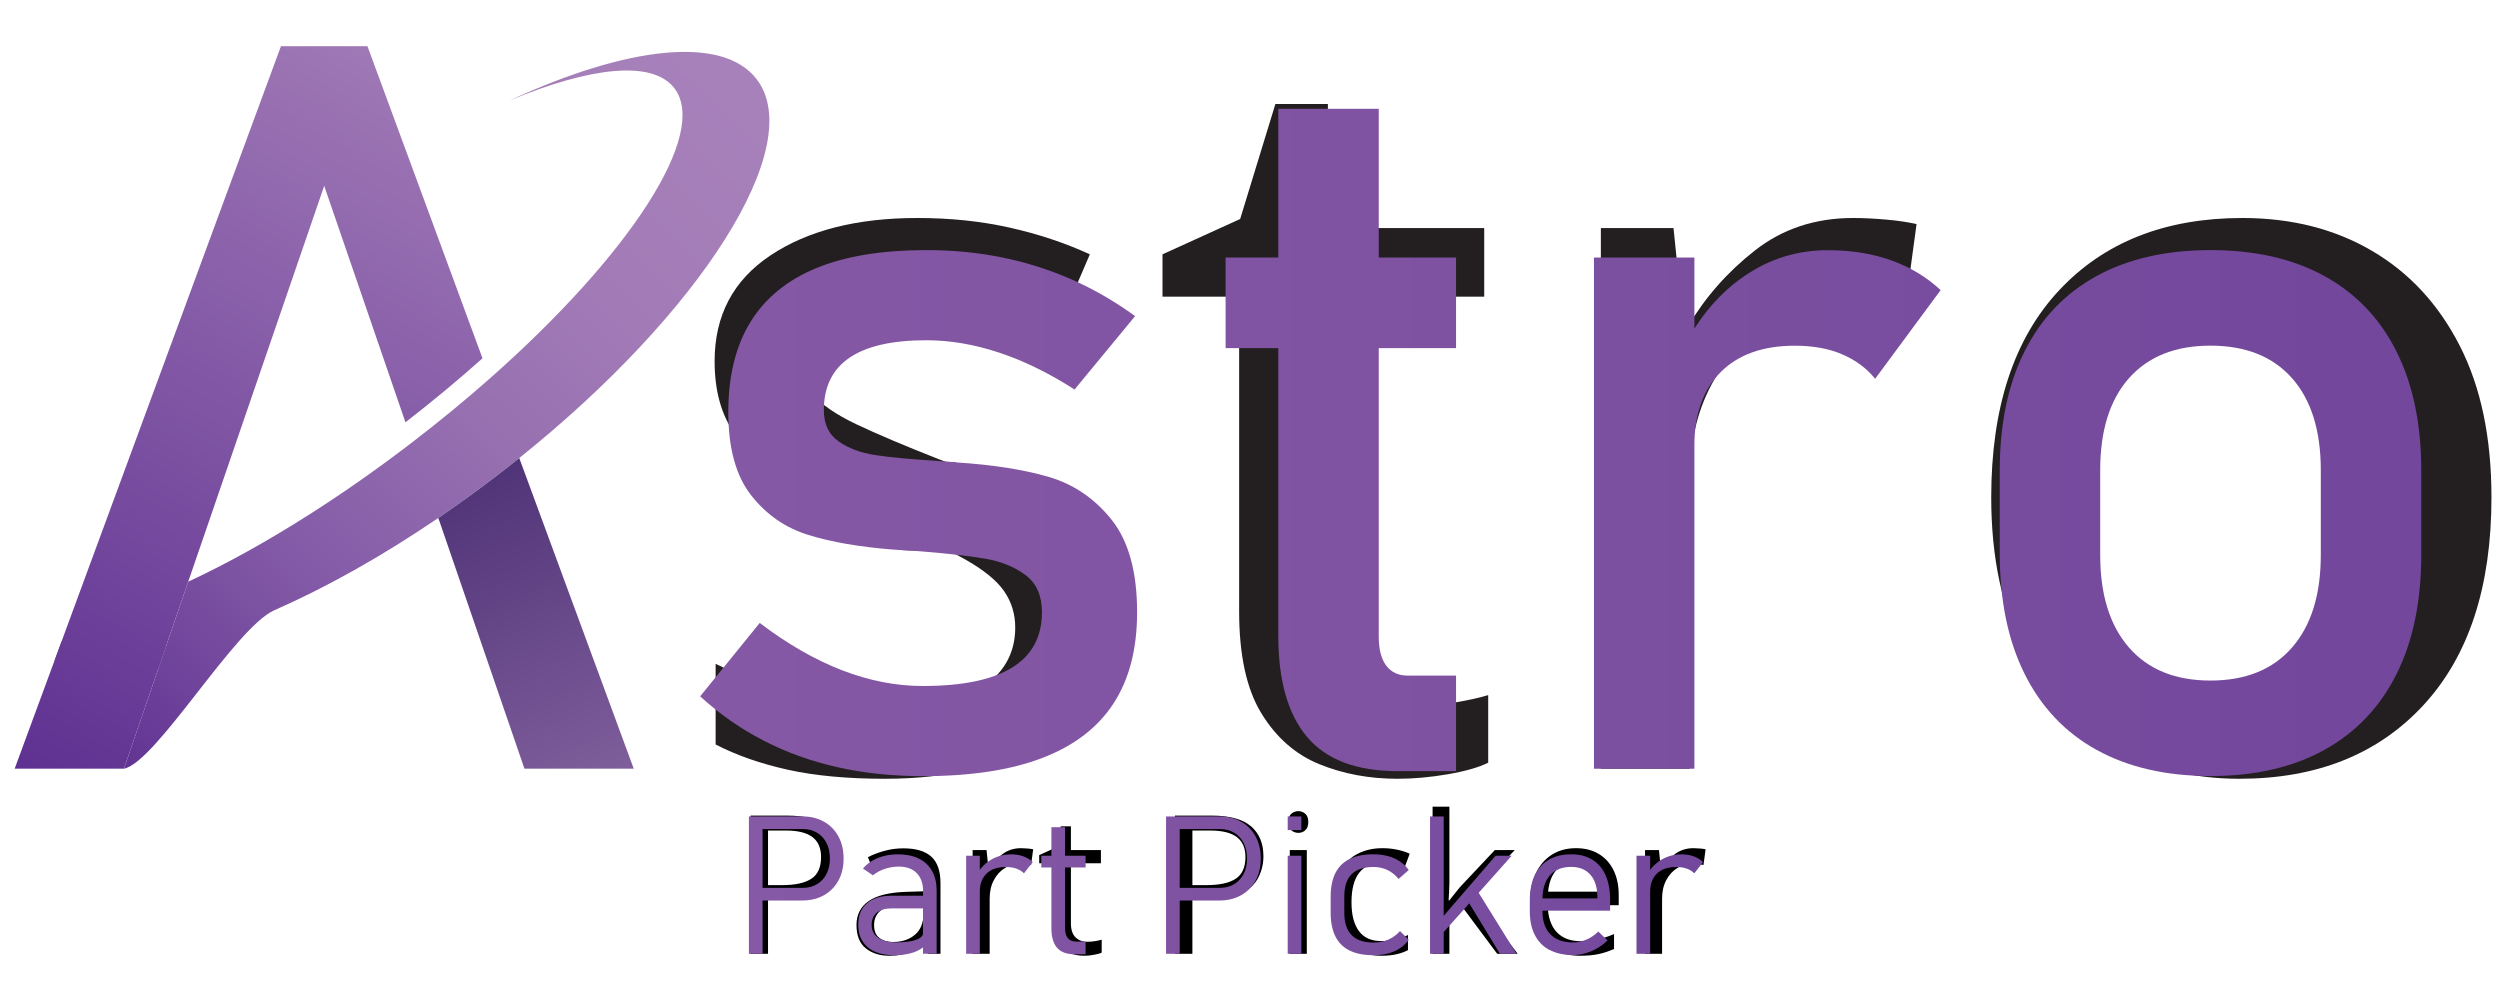
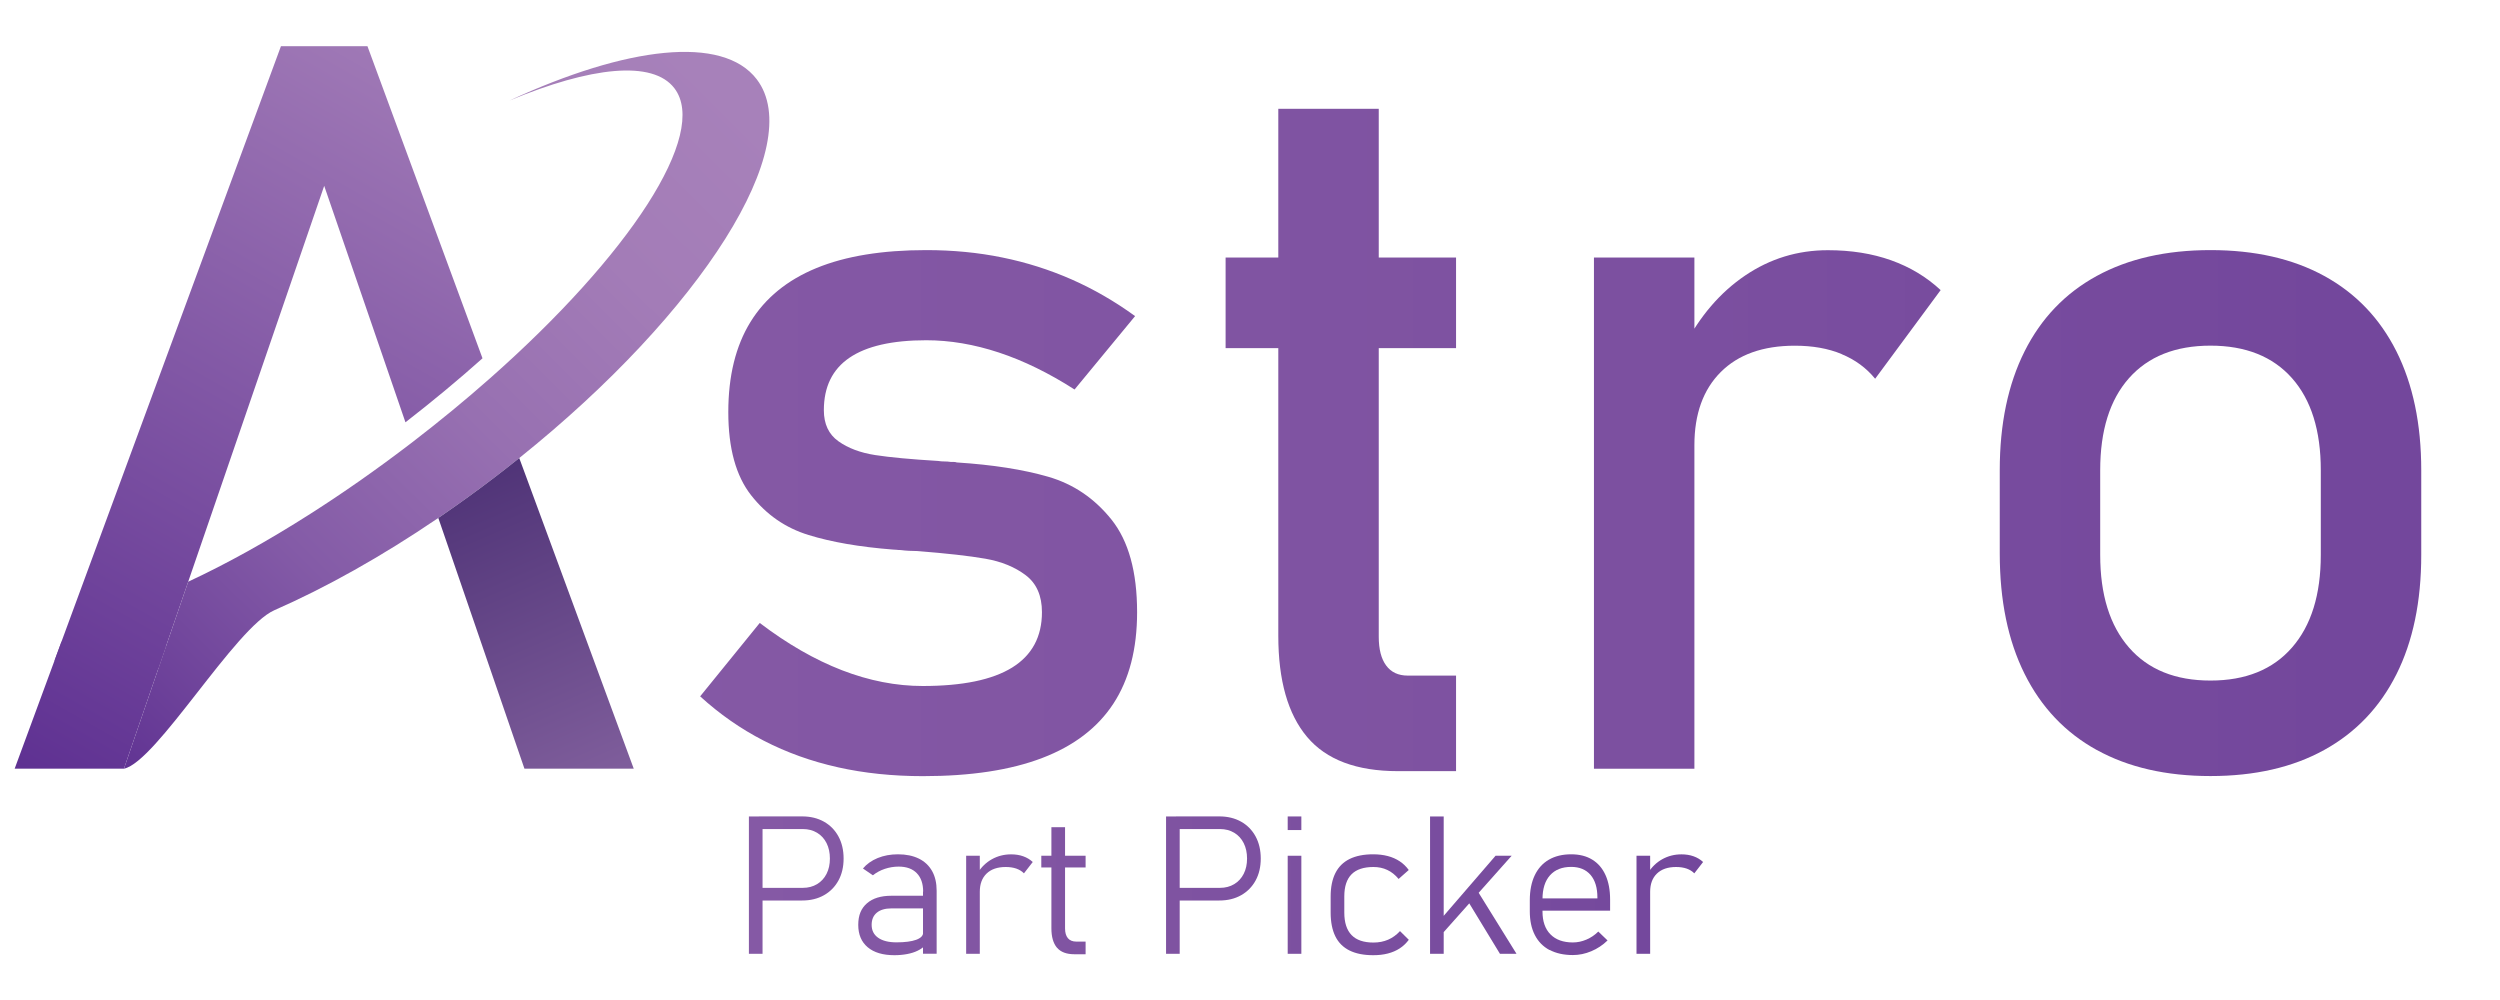
<svg xmlns="http://www.w3.org/2000/svg" id="Layer_2" data-name="Layer 2" viewBox="0 0 500 200">
  <defs>
    <style>
      .cls-1 {
        fill: url(#linear-gradient-2);
      }

      .cls-2 {
        letter-spacing: -.02em;
      }

      .cls-3 {
        font-family: Bahnschrift-Light, Bahnschrift;
        font-size: 38.7px;
        font-variation-settings: 'wght' 300, 'wdth' 100;
        font-weight: 300;
      }

      .cls-4 {
        letter-spacing: 0em;
      }

      .cls-5 {
        fill: url(#linear-gradient-5);
      }

      .cls-6 {
        fill: #231f20;
        font-family: Bahnschrift, Bahnschrift;
        font-size: 201.72px;
        font-variation-settings: 'wght' 400, 'wdth' 100;
      }

      .cls-7 {
        fill: #7f52a1;
      }

      .cls-8 {
        fill: url(#linear-gradient-3);
      }

      .cls-9 {
        fill: url(#linear-gradient);
      }

      .cls-10 {
        fill: url(#linear-gradient-4);
      }
    </style>
    <linearGradient id="linear-gradient" x1="9.32" y1="151.23" x2="143.41" y2="16.14" gradientUnits="userSpaceOnUse">
      <stop offset="0" stop-color="#5b2d90" />
      <stop offset=".12" stop-color="#6a3e98" />
      <stop offset=".34" stop-color="#845ba7" />
      <stop offset=".57" stop-color="#9770b1" />
      <stop offset=".79" stop-color="#a37cb7" />
      <stop offset="1" stop-color="#a781ba" />
    </linearGradient>
    <linearGradient id="linear-gradient-2" x1="141.28" y1="208.06" x2="82.94" y2="73.09" gradientUnits="userSpaceOnUse">
      <stop offset="0" stop-color="#a781ba" />
      <stop offset="1" stop-color="#3e246a" />
    </linearGradient>
    <linearGradient id="linear-gradient-3" x1="5.72" y1="164.82" x2="101.5" y2="-3.84" gradientUnits="userSpaceOnUse">
      <stop offset="0" stop-color="#5b2d90" />
      <stop offset=".97" stop-color="#a781ba" />
    </linearGradient>
    <linearGradient id="linear-gradient-4" x1="122.79" y1="88.49" x2="467.03" y2="88.49" gradientUnits="userSpaceOnUse">
      <stop offset="0" stop-color="#8559a5" />
      <stop offset=".5" stop-color="#7e52a1" />
      <stop offset="1" stop-color="#73479c" />
    </linearGradient>
    <linearGradient id="linear-gradient-5" x1="149.78" y1="177.16" x2="340.63" y2="177.16" gradientUnits="userSpaceOnUse">
      <stop offset="0" stop-color="#8559a5" />
      <stop offset=".5" stop-color="#7e52a1" />
      <stop offset="1" stop-color="#73479c" />
    </linearGradient>
  </defs>
  <g id="C-Astro">
-     <text class="cls-6" transform="translate(132.64 -30.25)">
-       <tspan x="0" y="0">st</tspan>
-       <tspan class="cls-4" x="170.39" y="0">r</tspan>
-       <tspan x="254.51" y="0">o</tspan>
-     </text>
  </g>
  <g id="C-APP">
    <path class="cls-7" d="m33.19,129.29l-1.5,4.37c-3.18.54-6.17.82-8.95.82-4.69,0-8.64-.79-11.84-2.36l1.4-3.8c4.84,2.56,12.07,2.8,20.89.97Z" />
    <g id="A">
      <path class="cls-9" d="m103.85,91.61c-1.61,1.29-3.25,2.58-4.92,3.85-3.36,2.56-6.72,5-10.07,7.3-.4.28-.8.56-1.2.83-11.33,7.71-22.5,13.94-32.78,18.45-7.86,3.46-23.6,30.36-30.09,31.7l10.89-31.7,1.96-5.7c7.6-3.53,15.87-8.11,24.44-13.58,6.46-4.12,13.1-8.75,19.75-13.83.21-.16.42-.32.63-.48,5.49-4.22,10.69-8.5,15.52-12.77,27.87-24.61,43.86-48.91,36.9-58.03-4.33-5.68-16.73-4.31-32.98,2.46,23.4-10.83,42.65-13.16,49.45-4.25,10.1,13.24-11,46.5-47.5,75.75Z" />
      <path class="cls-1" d="m126.75,153.74h-21.86l-10.89-31.7-4.99-14.53-1.35-3.92c.4-.27.8-.55,1.2-.83,3.35-2.3,6.71-4.74,10.07-7.3,1.67-1.27,3.31-2.56,4.92-3.85l1.46,3.95,21.44,58.18Z" />
      <path class="cls-8" d="m96.5,71.66c-4.83,4.31-9.99,8.6-15.41,12.8l-16.25-47.29-22.53,65.59s-4.27,12.43-4.67,13.58l-1.96,5.7-2.49,7.25-1.5,4.37-6.9,20.08H2.93l7.97-21.62,1.4-3.8,1.45-3.94,1.59-4.32L56.19,9.24h17.3l23.01,62.42Z" />
    </g>
    <g>
-       <text class="cls-6" transform="translate(132.64 153.74)">
-         <tspan x="0" y="0">st</tspan>
-         <tspan class="cls-4" x="170.39" y="0">r</tspan>
-         <tspan x="254.51" y="0">o</tspan>
-       </text>
      <g>
        <path class="cls-10" d="m167.56,153.45c-5.29-1.18-10.23-2.95-14.82-5.32-4.6-2.36-8.83-5.32-12.71-8.86l11.92-14.68c5.52,4.2,11,7.35,16.45,9.46,5.45,2.1,10.83,3.15,16.15,3.15,7.94,0,13.9-1.23,17.88-3.69,3.97-2.46,5.96-6.16,5.96-11.08,0-3.28-1.08-5.75-3.25-7.39-2.17-1.64-4.86-2.74-8.08-3.3-3.22-.56-7.75-1.07-13.59-1.53-.53,0-1.08-.02-1.67-.05s-1.15-.08-1.67-.15c-.26,0-.53-.01-.79-.05-.26-.03-.53-.05-.79-.05-6.63-.52-12.25-1.49-16.84-2.91-4.6-1.41-8.42-4.05-11.47-7.93-3.05-3.87-4.58-9.42-4.58-16.65s1.48-13.23,4.43-18.02c2.95-4.79,7.35-8.39,13.2-10.79,5.84-2.4,13.17-3.59,21.96-3.59,5.32,0,10.39.49,15.22,1.48,4.83.98,9.44,2.45,13.84,4.38,4.4,1.94,8.63,4.38,12.71,7.34l-12.11,14.68c-5.12-3.28-10.16-5.75-15.12-7.39-4.96-1.64-9.8-2.46-14.53-2.46-6.83,0-11.95,1.17-15.37,3.5-3.42,2.33-5.12,5.83-5.12,10.49,0,2.76.97,4.83,2.91,6.21,1.94,1.38,4.38,2.3,7.34,2.76,2.96.46,7.16.85,12.61,1.18.39.07.8.1,1.23.1s.87.03,1.33.1h.59c.2,0,.39.03.59.1,7.16.46,13.25,1.41,18.27,2.86,5.02,1.45,9.24,4.3,12.66,8.57,3.41,4.27,5.12,10.44,5.12,18.52,0,7.36-1.58,13.44-4.73,18.27-3.15,4.83-7.9,8.46-14.23,10.88-6.34,2.43-14.3,3.64-23.88,3.64-6.04,0-11.71-.59-16.99-1.77Z" />
        <path class="cls-10" d="m245.12,51.51h46.09v18.12h-46.09v-18.12Zm16.3,95.88c-3.84-4.56-5.76-11.31-5.76-20.24V21.76h20.09v105.58c0,2.5.49,4.42,1.48,5.76.99,1.35,2.43,2.02,4.33,2.02h9.65v19.11h-11.62c-8.27,0-14.33-2.28-18.17-6.84Z" />
        <path class="cls-10" d="m318.79,51.51h20.09v102.24h-20.09V51.51Zm49.54,19.3c-2.69-1.12-5.81-1.67-9.36-1.67-6.37,0-11.31,1.76-14.82,5.27s-5.27,8.39-5.27,14.63l-2.07-19.7c3.15-6.11,7.22-10.85,12.21-14.23,4.99-3.38,10.5-5.07,16.55-5.07,4.66,0,8.88.67,12.66,2.02,3.78,1.35,7.07,3.33,9.9,5.96l-13.1,17.73c-1.77-2.17-4.01-3.81-6.7-4.92Z" />
        <path class="cls-10" d="m419.35,150c-6.3-3.48-11.11-8.55-14.43-15.22-3.32-6.66-4.97-14.69-4.97-24.08v-16.65c0-9.26,1.66-17.19,4.97-23.79,3.31-6.6,8.12-11.62,14.43-15.07s13.89-5.17,22.75-5.17,16.45,1.72,22.75,5.17,11.11,8.47,14.43,15.07c3.31,6.6,4.97,14.53,4.97,23.79v16.94c0,9.32-1.66,17.29-4.97,23.88-3.32,6.6-8.13,11.64-14.43,15.12-6.3,3.48-13.89,5.22-22.75,5.22s-16.45-1.74-22.75-5.22Zm39.05-20.49c3.84-4.4,5.76-10.57,5.76-18.52v-16.94c0-7.94-1.92-14.08-5.76-18.42-3.84-4.33-9.28-6.5-16.3-6.5s-12.46,2.17-16.3,6.5c-3.84,4.33-5.76,10.47-5.76,18.42v16.94c0,7.95,1.92,14.12,5.76,18.52,3.84,4.4,9.27,6.6,16.3,6.6s12.46-2.2,16.3-6.6Z" />
      </g>
    </g>
    <g>
-       <text class="cls-3" transform="translate(146.37 190.76)">
-         <tspan class="cls-2" x="0" y="0">P</tspan>
-         <tspan x="23.15" y="0">art Picker</tspan>
-       </text>
      <g>
        <path class="cls-5" d="m149.78,163.29h2.73v27.47h-2.73v-27.47Zm1.99,14.28h8.8c1.07,0,2.02-.25,2.84-.74.82-.49,1.45-1.18,1.9-2.06.45-.88.67-1.9.67-3.06s-.22-2.2-.67-3.09c-.45-.89-1.08-1.58-1.9-2.07-.82-.49-1.77-.74-2.84-.74h-8.8v-2.53h8.67c1.64,0,3.09.35,4.34,1.05s2.22,1.69,2.91,2.96c.69,1.27,1.03,2.75,1.03,4.42s-.34,3.13-1.03,4.39-1.66,2.25-2.91,2.95-2.69,1.05-4.34,1.05h-8.67v-2.53Z" />
        <path class="cls-5" d="m173.54,189.45c-1.26-1.06-1.89-2.55-1.89-4.48s.58-3.29,1.73-4.3c1.15-1.01,2.79-1.52,4.89-1.52h6.53l.26,2.53h-6.78c-1.26,0-2.24.29-2.92.86-.69.57-1.03,1.38-1.03,2.43,0,1.11.43,1.97,1.3,2.58.86.61,2.09.92,3.66.92,1.69,0,3-.17,3.94-.51.93-.34,1.4-.82,1.4-1.44l.4,2.57c-.39.4-.89.75-1.5,1.05-.61.3-1.31.52-2.1.67-.79.15-1.64.23-2.55.23-2.3,0-4.08-.53-5.34-1.59Zm11.09-11.13c0-1.59-.43-2.82-1.28-3.69-.85-.88-2.06-1.31-3.63-1.31-.93,0-1.85.15-2.75.45-.9.3-1.69.73-2.39,1.29l-1.99-1.36c.74-.89,1.73-1.59,2.94-2.09,1.22-.5,2.57-.75,4.06-.75,1.63,0,3.02.29,4.18.86,1.16.57,2.04,1.41,2.65,2.49.61,1.09.91,2.4.91,3.94v12.6h-2.73v-12.43Z" />
        <path class="cls-5" d="m193.23,171.15h2.73v19.61h-2.73v-19.61Zm10.04,2.57c-.61-.21-1.32-.32-2.13-.32-1.64,0-2.92.44-3.82,1.31-.91.88-1.36,2.09-1.36,3.64l-.4-3.78c.72-1.17,1.66-2.08,2.83-2.73,1.17-.65,2.45-.97,3.83-.97.9,0,1.71.13,2.43.39.73.26,1.36.64,1.9,1.14l-1.76,2.27c-.4-.42-.91-.73-1.52-.95Z" />
        <path class="cls-5" d="m208.26,171.15h8.86v2.34h-8.86v-2.34Zm3.13,18.39c-.74-.88-1.11-2.17-1.11-3.88v-20.22h2.73v20.25c0,.84.19,1.49.57,1.95.38.45.94.68,1.69.68h1.85v2.53h-2.23c-1.59,0-2.75-.44-3.49-1.31Z" />
        <path class="cls-5" d="m233.21,163.29h2.73v27.47h-2.73v-27.47Zm1.99,14.28h8.8c1.07,0,2.02-.25,2.84-.74.82-.49,1.45-1.18,1.9-2.06.45-.88.67-1.9.67-3.06s-.22-2.2-.67-3.09c-.45-.89-1.08-1.58-1.9-2.07-.82-.49-1.77-.74-2.84-.74h-8.8v-2.53h8.67c1.64,0,3.09.35,4.34,1.05s2.22,1.69,2.91,2.96c.69,1.27,1.03,2.75,1.03,4.42s-.34,3.13-1.03,4.39-1.66,2.25-2.91,2.95-2.69,1.05-4.34,1.05h-8.67v-2.53Z" />
        <path class="cls-5" d="m257.54,163.29h2.73v2.72h-2.73v-2.72Zm0,7.86h2.73v19.61h-2.73v-19.61Z" />
        <path class="cls-5" d="m269.9,190.1c-1.26-.63-2.21-1.57-2.83-2.83-.62-1.26-.94-2.84-.94-4.74v-3.23c0-1.88.32-3.44.95-4.69.63-1.25,1.57-2.18,2.83-2.81,1.26-.62,2.83-.94,4.72-.94,1.07,0,2.05.12,2.93.35.88.23,1.67.58,2.37,1.04s1.3,1.04,1.82,1.75l-2.03,1.79c-.67-.81-1.42-1.41-2.26-1.8-.84-.4-1.76-.59-2.77-.59-1.96,0-3.42.49-4.38,1.46-.97.98-1.45,2.45-1.45,4.43v3.23c0,2,.49,3.5,1.46,4.5.97,1,2.43,1.49,4.37,1.49,1.07,0,2.05-.19,2.93-.57.88-.38,1.67-.95,2.38-1.72l1.76,1.74c-.52.69-1.12,1.27-1.82,1.72-.69.45-1.48.79-2.37,1.02-.88.23-1.86.34-2.93.34-1.89,0-3.47-.31-4.73-.94Z" />
        <path class="cls-5" d="m286.01,163.29h2.73v27.47h-2.73v-27.47Zm1.95,20.78l11.15-12.92h3.22l-14.9,16.74.53-3.82Zm5.57-3.93l1.59-2.57,8.18,13.19h-3.31l-6.46-10.62Z" />
        <path class="cls-5" d="m309.91,190.01c-1.29-.69-2.27-1.69-2.94-3-.68-1.32-1.01-2.9-1.01-4.75v-2.21c0-1.94.33-3.6.98-4.97.65-1.37,1.59-2.42,2.83-3.14,1.24-.72,2.73-1.08,4.47-1.08,1.64,0,3.04.35,4.2,1.06,1.16.71,2.05,1.74,2.66,3.09.61,1.35.92,2.98.92,4.88v2.25h-14.2v-2.46h11.66v-.19c0-1.94-.46-3.44-1.37-4.51-.92-1.06-2.21-1.6-3.87-1.6-1.83,0-3.24.56-4.24,1.68-1,1.12-1.5,2.71-1.5,4.76v2.49c0,1.96.53,3.49,1.59,4.56,1.06,1.08,2.56,1.62,4.49,1.62.91,0,1.81-.19,2.7-.57s1.68-.91,2.38-1.61l1.85,1.78c-.96.93-2.04,1.65-3.26,2.16-1.21.51-2.44.76-3.67.76-1.82,0-3.37-.34-4.66-1.03Z" />
        <path class="cls-5" d="m327.3,171.15h2.73v19.61h-2.73v-19.61Zm10.04,2.57c-.61-.21-1.32-.32-2.13-.32-1.64,0-2.92.44-3.82,1.31-.91.88-1.36,2.09-1.36,3.64l-.4-3.78c.72-1.17,1.66-2.08,2.83-2.73,1.17-.65,2.45-.97,3.83-.97.9,0,1.71.13,2.43.39.73.26,1.36.64,1.9,1.14l-1.76,2.27c-.4-.42-.91-.73-1.52-.95Z" />
      </g>
    </g>
  </g>
</svg>
